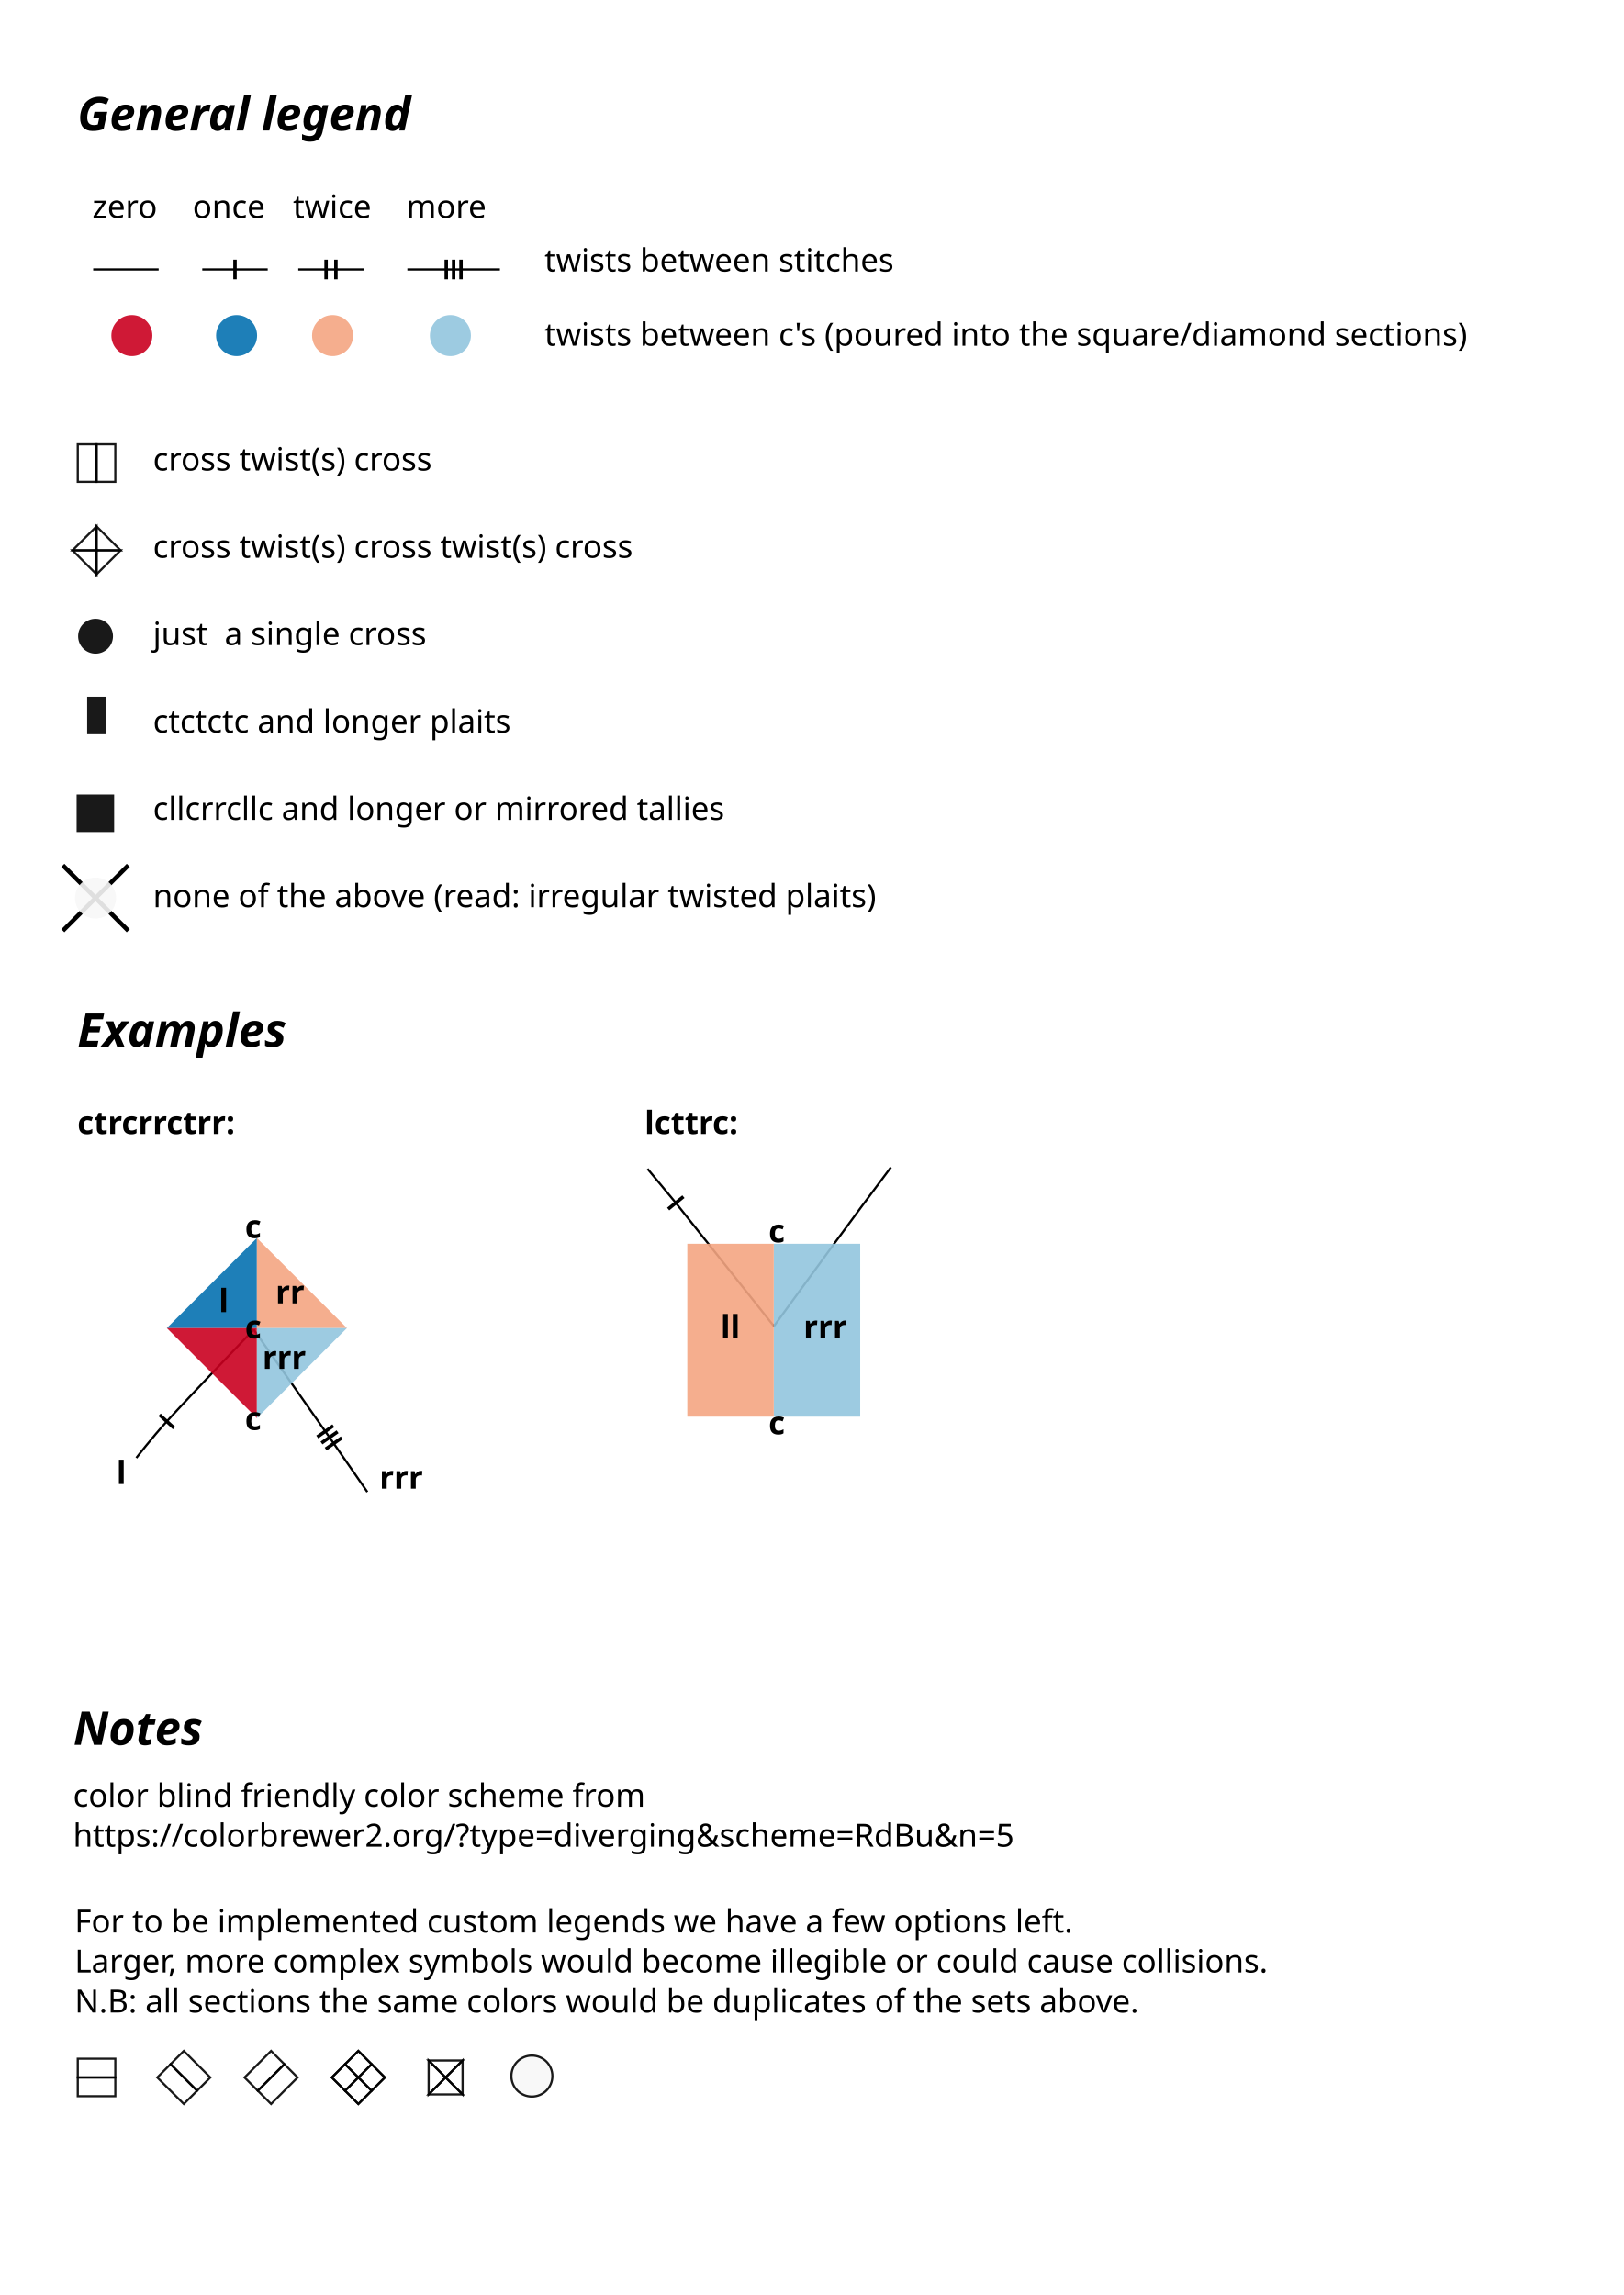
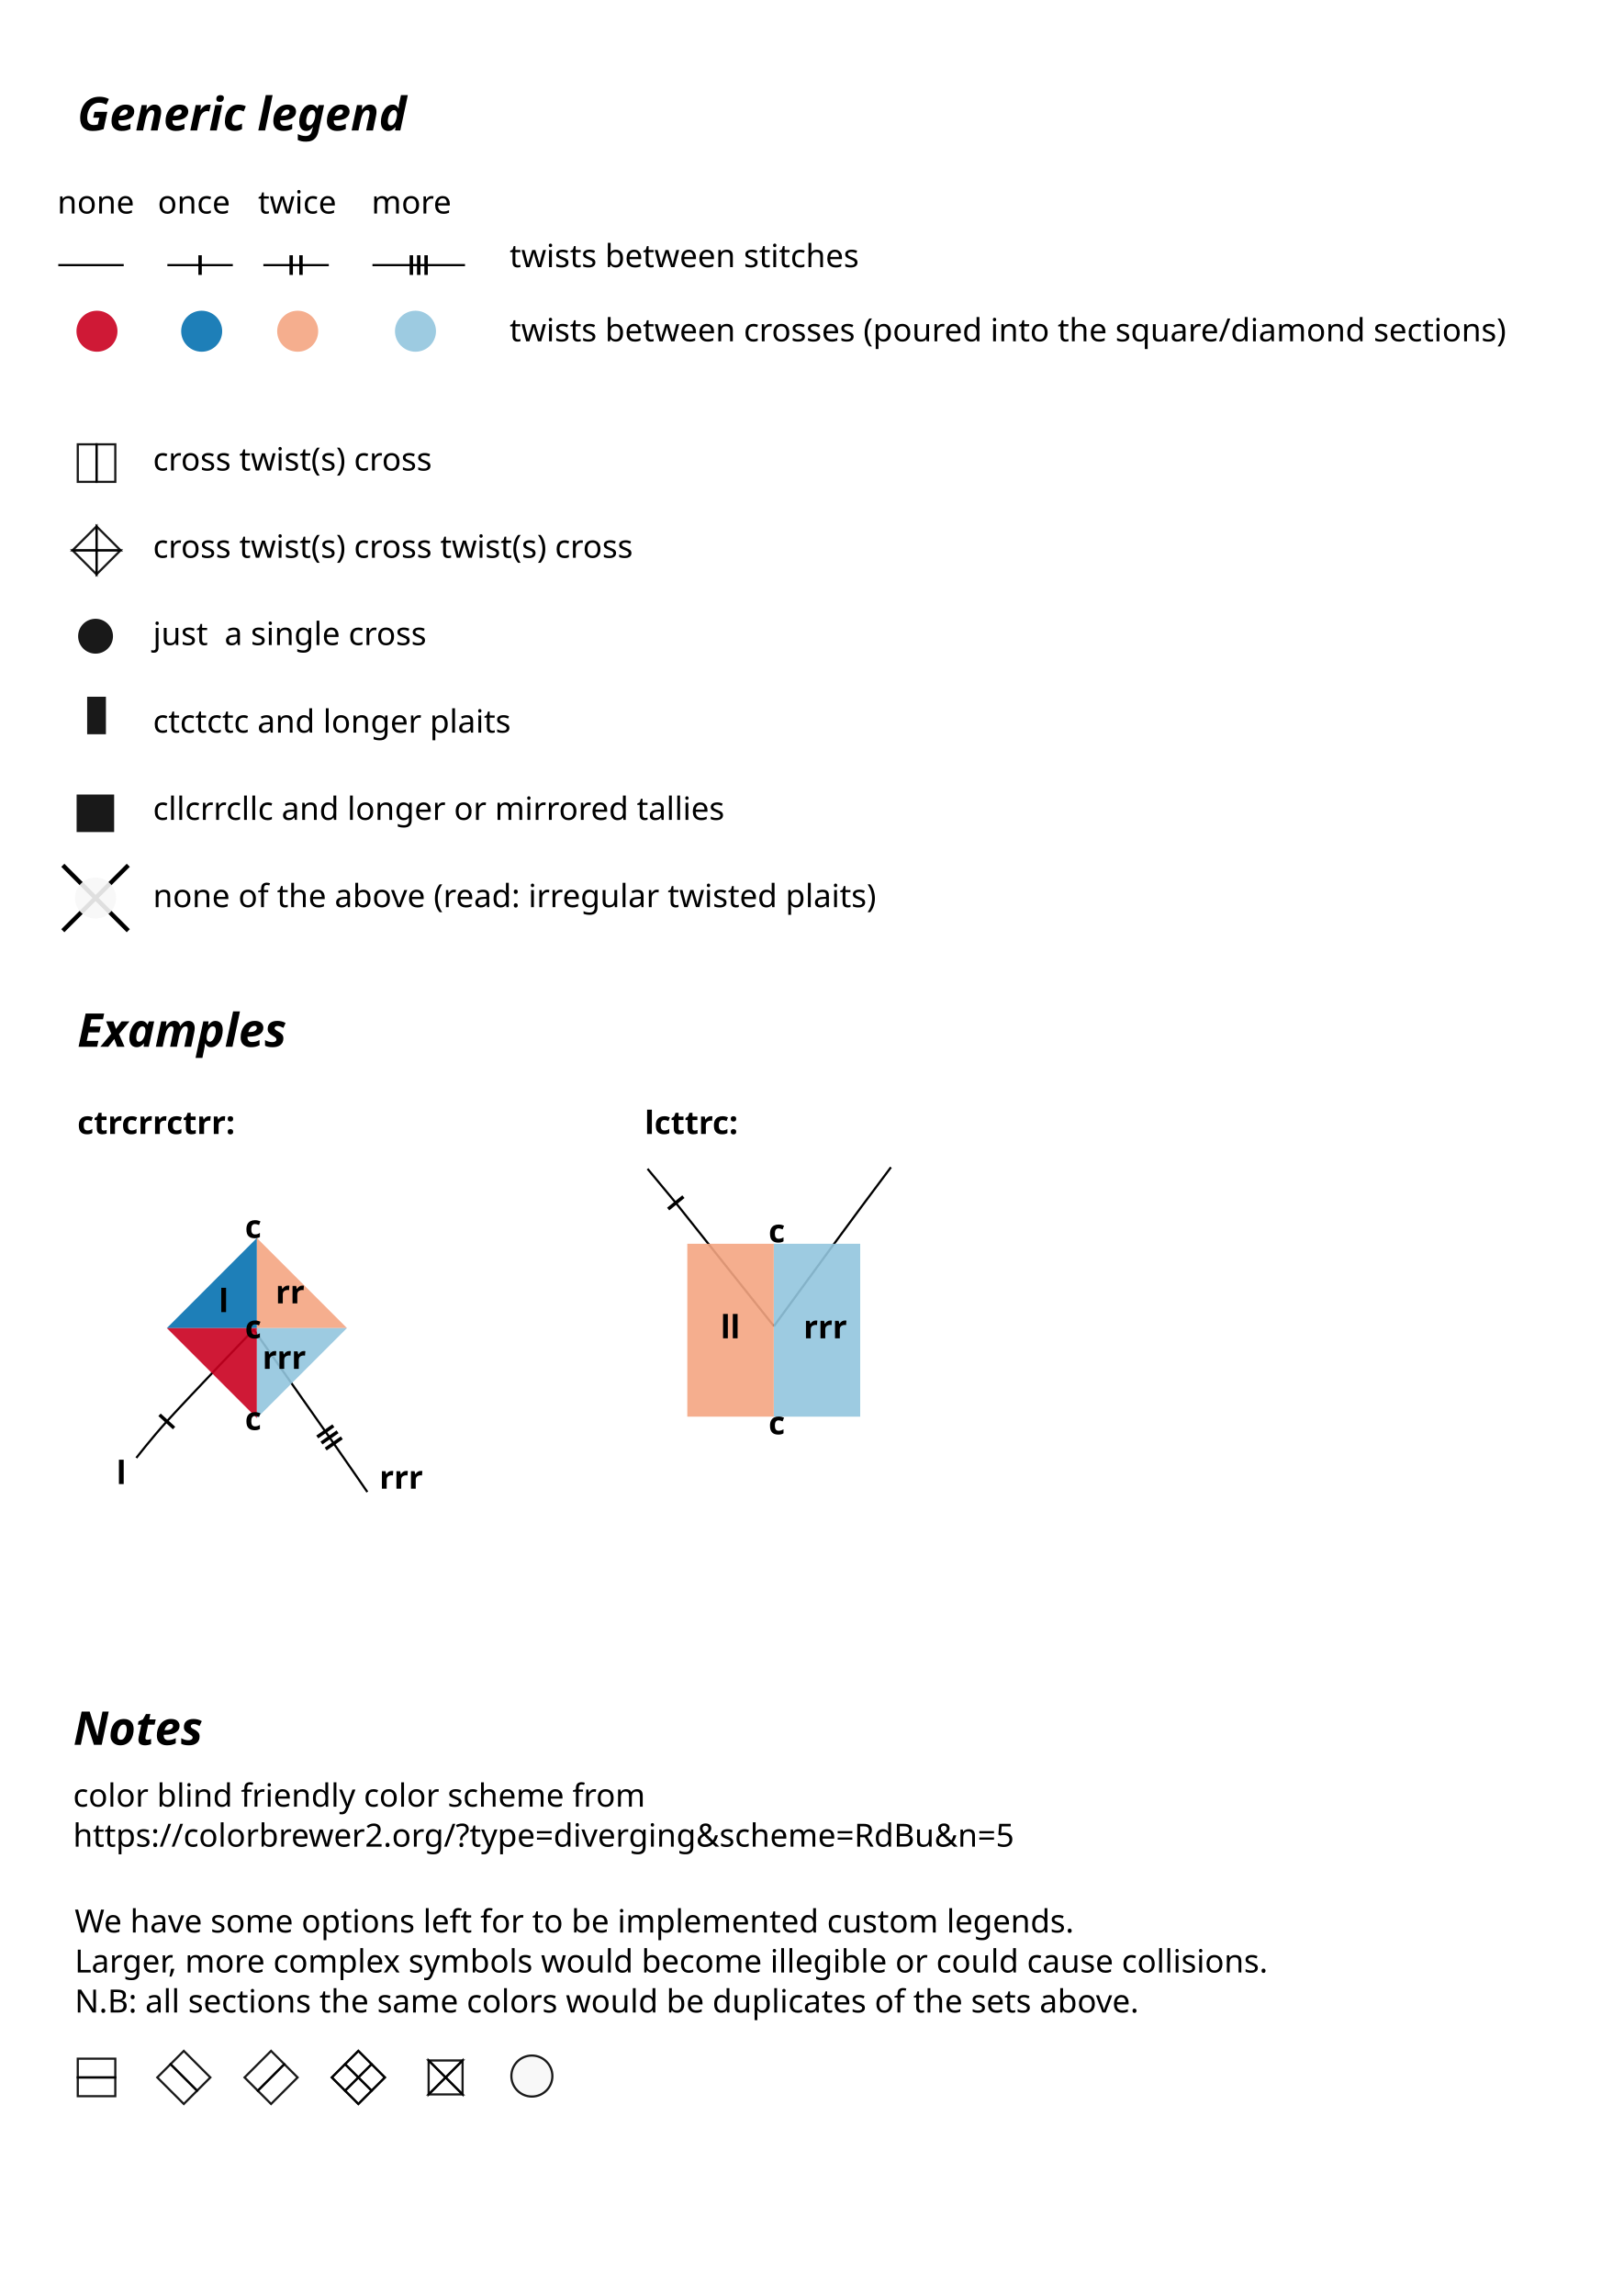
<svg xmlns="http://www.w3.org/2000/svg" id="svg2" version="1.1" width="744" height="1052">
-   <path class="node" d="m 117.844,153.829 a 9.4,9.4 0 0 1 -9.4,9.4 9.4,9.4 0 0 1 -9.4,-9.4 9.4,9.4 0 0 1 9.4,-9.4 9.4,9.4 0 0 1 9.4,9.4 z" style="opacity:0.9;fill:#0571b0;fill-opacity:1;stroke:none;stroke-width:2" id="path1147">
+   <path class="node" d="m 101.844,151.829 a 9.4,9.4 0 0 1 -9.4,9.4 9.4,9.4 0 0 1 -9.4,-9.4 9.4,9.4 0 0 1 9.4,-9.4 9.4,9.4 0 0 1 9.4,9.4 z" style="opacity:0.9;fill:#0571b0;fill-opacity:1;stroke:none;stroke-width:2" id="path1147">
    </path>
  <path class="link" d="m 62.497,668.283 c 0,0 6.953,-9.008 13.961,-16.721 10.862,-11.954 39.829,-42.104 39.829,-42.104" style="fill:none;stroke:#000000;stroke-width:1;stroke-miterlimit:4;stroke-dasharray:none;marker-mid:url(#twist-1-5)" id="path984" />
  <path class="link" d="m 168.376,683.912 c 0,0 -9.035,-13.14 -17.333,-25.026 C 141.999,645.93 116.287,609.459 116.287,609.459" style="fill:none;stroke:#000000;stroke-width:1;stroke-miterlimit:4;stroke-dasharray:none;marker-mid:url(#twist-3-0-8)" id="path986" />
  <path class="link" d="m 296.814,535.774 12.95,15.6 44.972,56.524" style="fill:none;stroke:#000000;stroke-width:1;stroke-miterlimit:4;stroke-dasharray:none;marker-mid:url(#twist-1-5)" id="path974" />
  <path class="link" d="m 408.376,535.063 c -18.144,24.084 -35.843,48.496 -53.64,72.835" id="path976" style="fill:none;stroke:#000000;stroke-width:1;stroke-miterlimit:4;stroke-dasharray:none;marker-mid:url(#twist-3-0-8)" />
  <g class="node" transform="matrix(2,0,0,2,43.71917,372.8033)" id="g7077-5">
    <path d="M -4.3,-4.3 H 4.3 V 4.3 H -4.3 Z" style="opacity:0.9;fill:#000000;stroke:none" id="path7075-6" />
  </g>
  <defs id="defs842">
    <rect x="360.815" y="426.521" width="79.3" height="39.65" id="rect1094" />
    <marker id="twist-1-5" viewBox="-2 -2 4 4" markerWidth="9" markerHeight="9" orient="auto" markerUnits="userSpaceOnUse">
      <path d="M 0,2 V -2" fill="#000000" stroke="#000000" stroke-width="0.7px" id="path4491" />
    </marker>
    <marker id="twist-2-3" viewBox="-2 -2 4 4" markerWidth="9" markerHeight="9" orient="auto" markerUnits="userSpaceOnUse">
      <path d="M -1,2 V -2 M 1,2 V -2" fill="#000000" stroke="#000000" stroke-width="0.7px" id="path4494" />
    </marker>
    <marker id="twist-3-0-8" viewBox="-2 -2 4 4" markerWidth="9" markerHeight="9" orient="auto" markerUnits="userSpaceOnUse">
      <path d="m -1.5,2 v -4 m 3,4 V -2 M 0,2 v -4" fill="#000000" stroke="#000000" stroke-width="0.7px" id="path4497-4" />
    </marker>
  </defs>
-   <text xml:space="preserve" style="font-size:14.667px;line-height:1.25;font-family:sans-serif" x="42.289" y="99.878" id="text2181">
-     <tspan id="tspan2179" x="42.289" y="99.878">zero</tspan>
+   <text xml:space="preserve" style="font-size:14.667px;line-height:1.25;font-family:sans-serif" x="26.289" y="97.878" id="text2181">
+     <tspan id="tspan2179" x="26.289" y="97.878">none</tspan>
  </text>
-   <text xml:space="preserve" style="font-size:14.667px;line-height:1.25;font-family:sans-serif" x="88.289" y="99.878" id="text2185">
-     <tspan id="tspan2183" x="88.289" y="99.878">once</tspan>
+   <text xml:space="preserve" style="font-size:14.667px;line-height:1.25;font-family:sans-serif" x="72.289" y="97.878" id="text2185">
+     <tspan id="tspan2183" x="72.289" y="97.878">once</tspan>
  </text>
-   <text xml:space="preserve" style="font-size:14.667px;line-height:1.25;font-family:sans-serif" x="134.289" y="99.878" id="text2189">
-     <tspan id="tspan2187" x="134.289" y="99.878">twice</tspan>
+   <text xml:space="preserve" style="font-size:14.667px;line-height:1.25;font-family:sans-serif" x="118.289" y="97.878" id="text2189">
+     <tspan id="tspan2187" x="118.289" y="97.878">twice</tspan>
  </text>
-   <text xml:space="preserve" style="font-size:14.667px;line-height:1.25;font-family:sans-serif" x="186.289" y="99.878" id="text2193">
-     <tspan id="tspan2191" x="186.289" y="99.878">more</tspan>
+   <text xml:space="preserve" style="font-size:14.667px;line-height:1.25;font-family:sans-serif" x="170.289" y="97.878" id="text2193">
+     <tspan id="tspan2191" x="170.289" y="97.878">more</tspan>
  </text>
  <text xml:space="preserve" id="text1092" style="font-size:14.667px;line-height:1.25;font-family:sans-serif;white-space:pre;shape-inside:url(#rect1094);" transform="translate(1.244594,-192.2898)" />
  <g class="node" transform="matrix(2,0,0,2,44.25125,252.2722)" id="g6342" style="fill:none;stroke:#000000;stroke-width:0.5;stroke-miterlimit:4;stroke-dasharray:none">
    <path d="M -5.5,0 0,-5.5 V 0 Z" style="opacity:0.9;fill:none;stroke:#000000;stroke-width:0.5;stroke-miterlimit:4;stroke-dasharray:none" id="path6334" />
    <path d="M 5.5,0 0,-5.5 V 0 Z" style="opacity:0.9;fill:none;stroke:#000000;stroke-width:0.5;stroke-miterlimit:4;stroke-dasharray:none" id="path6336" />
    <path d="M -5.5,0 0,5.5 V 0 Z" style="opacity:0.9;fill:none;stroke:#000000;stroke-width:0.5;stroke-miterlimit:4;stroke-dasharray:none" id="path6338" />
    <path d="M 5.5,0 0,5.5 V 0 Z" style="opacity:0.9;fill:none;stroke:#000000;stroke-width:0.5;stroke-miterlimit:4;stroke-dasharray:none" id="path6340" />
  </g>
  <text xml:space="preserve" style="font-size:14.667px;line-height:1.25;font-family:sans-serif" x="70.127" y="215.678" id="text6346">
    <tspan id="tspan6344" x="70.127" y="215.678">cross twist(s) cross</tspan>
  </text>
  <text xml:space="preserve" style="font-size:14.667px;line-height:1.25;font-family:sans-serif" x="70.127" y="335.826" id="text6372">
    <tspan id="tspan6370" x="70.127" y="335.826">ctctctc and longer plaits</tspan>
  </text>
-   <path class="link" d="m 229.143,123.523 h -21.213 -21.213" style="fill:none;stroke:#000000;stroke-width:1;stroke-miterlimit:4;stroke-dasharray:none;marker-mid:url(#twist-3-0-8)" id="path4534-4" />
-   <path class="link" d="m 166.716,123.523 h -15 -15" style="fill:none;stroke:#000000;stroke-width:1;stroke-miterlimit:4;stroke-dasharray:none;marker-mid:url(#twist-2-3)" id="path6580" />
-   <path class="link" d="m 92.716,123.523 h 15 15" style="fill:none;stroke:#000000;stroke-width:1;stroke-miterlimit:4;stroke-dasharray:none;marker-mid:url(#twist-1-5)" id="path6582" />
-   <path class="link" d="m 72.716,123.523 h -30" style="fill:none;stroke:#000000;stroke-width:1;stroke-miterlimit:4;stroke-dasharray:none" id="path6584" />
+   <path class="link" d="m 213.143,121.523 h -21.213 -21.213" style="fill:none;stroke:#000000;stroke-width:1;stroke-miterlimit:4;stroke-dasharray:none;marker-mid:url(#twist-3-0-8)" id="path4534-4" />
+   <path class="link" d="m 150.716,121.523 h -15 -15" style="fill:none;stroke:#000000;stroke-width:1;stroke-miterlimit:4;stroke-dasharray:none;marker-mid:url(#twist-2-3)" id="path6580" />
+   <path class="link" d="m 76.716,121.523 h 15 15" style="fill:none;stroke:#000000;stroke-width:1;stroke-miterlimit:4;stroke-dasharray:none;marker-mid:url(#twist-1-5)" id="path6582" />
+   <path class="link" d="m 56.716,121.523 h -30" style="fill:none;stroke:#000000;stroke-width:1;stroke-miterlimit:4;stroke-dasharray:none" id="path6584" />
  <g class="node" transform="matrix(-2,0,0,2,44.25125,212.2722)" id="g8519" style="fill:none;stroke:#000000;stroke-width:0.5;stroke-miterlimit:4;stroke-dasharray:none">
    <path d="M -4.3,-4.3 H 0 v 8.6 h -4.3 z" style="opacity:0.9;fill:none;stroke:#000000;stroke-width:0.5;stroke-miterlimit:4;stroke-dasharray:none" id="path8515" />
    <path d="M 0,-4.3 H 4.3 V 4.3 H 0 Z" style="opacity:0.9;fill:none;fill-opacity:1;stroke:#000000;stroke-width:0.5;stroke-miterlimit:4;stroke-dasharray:none" id="path8517" />
  </g>
-   <text xml:space="preserve" style="font-size:14.667px;line-height:1.25;font-family:sans-serif" x="249.599" y="158.462" id="text8523">
-     <tspan id="tspan8521" x="249.599" y="158.462">twists between c's (poured into the square/diamond sections)</tspan>
+   <text xml:space="preserve" style="font-size:14.667px;line-height:1.25;font-family:sans-serif" x="233.599" y="156.462" id="text8523">
+     <tspan id="tspan8521" x="233.599" y="156.462">twists between crosses (poured into the square/diamond sections)</tspan>
  </text>
  <path class="link" d="m 28.799,396.634 15,15" style="fill:none;stroke:#000000;stroke-width:2px" id="path8525" />
  <path class="link" d="m 58.799,396.634 -15,15" style="fill:none;stroke:#000000;stroke-width:2px" id="path8531" />
  <path class="link" d="m 28.799,426.634 15,-15" style="fill:none;stroke:#000000;stroke-width:2px" id="path8533" />
  <path class="link" d="m 58.799,426.634 -15,-15" style="fill:none;stroke:#000000;stroke-width:2px" id="path8535" />
  <path class="node" d="m 53.199,411.634 a 9.4,9.4 0 0 1 -9.4,9.4 9.4,9.4 0 0 1 -9.4,-9.4 9.4,9.4 0 0 1 9.4,-9.4 9.4,9.4 0 0 1 9.4,9.4 z" style="opacity:0.9;fill:#f7f7f7;stroke:none;stroke-width:2" id="path8529">
    </path>
  <text xml:space="preserve" style="font-size:14.667px;line-height:1.25;font-family:sans-serif" x="70.127" y="415.826" id="text8539">
    <tspan id="tspan8537" x="70.127" y="415.826">none of the above (read: irregular twisted plaits)</tspan>
  </text>
  <text xml:space="preserve" style="font-size:14.667px;line-height:1.25;font-family:sans-serif" x="70.127" y="375.826" id="text1077">
    <tspan id="tspan1075" x="70.127" y="375.826">cllcrrcllc and longer or mirrored tallies</tspan>
  </text>
  <path d="m 39.951,319.372 h 8.6 v 17.2 h -8.6 z" style="opacity:0.9;fill:#000000;stroke:none;stroke-width:2" id="path1097" />
-   <path class="node" d="m 69.844,153.829 a 9.4,9.4 0 0 1 -9.4,9.4 9.4,9.4 0 0 1 -9.4,-9.4 9.4,9.4 0 0 1 9.4,-9.4 9.4,9.4 0 0 1 9.4,9.4 z" style="opacity:0.9;fill:#ca0020;fill-opacity:1;stroke:none;stroke-width:2" id="path1135">
+   <path class="node" d="m 53.844,151.829 a 9.4,9.4 0 0 1 -9.4,9.4 9.4,9.4 0 0 1 -9.4,-9.4 9.4,9.4 0 0 1 9.4,-9.4 9.4,9.4 0 0 1 9.4,9.4 z" style="opacity:0.9;fill:#ca0020;fill-opacity:1;stroke:none;stroke-width:2" id="path1135">
    </path>
-   <path class="node" d="m 161.844,153.829 a 9.4,9.4 0 0 1 -9.4,9.4 9.4,9.4 0 0 1 -9.4,-9.4 9.4,9.4 0 0 1 9.4,-9.4 9.4,9.4 0 0 1 9.4,9.4 z" style="opacity:0.9;fill:#f4a582;fill-opacity:1;stroke:none;stroke-width:2" id="path1139">
+   <path class="node" d="m 145.844,151.829 a 9.4,9.4 0 0 1 -9.4,9.4 9.4,9.4 0 0 1 -9.4,-9.4 9.4,9.4 0 0 1 9.4,-9.4 9.4,9.4 0 0 1 9.4,9.4 z" style="opacity:0.9;fill:#f4a582;fill-opacity:1;stroke:none;stroke-width:2" id="path1139">
    </path>
-   <path class="node" d="m 215.844,153.829 a 9.4,9.4 0 0 1 -9.4,9.4 9.4,9.4 0 0 1 -9.4,-9.4 9.4,9.4 0 0 1 9.4,-9.4 9.4,9.4 0 0 1 9.4,9.4 z" style="opacity:0.9;fill:#92c5de;fill-opacity:1;stroke:none;stroke-width:2" id="path1143">
+   <path class="node" d="m 199.844,151.829 a 9.4,9.4 0 0 1 -9.4,9.4 9.4,9.4 0 0 1 -9.4,-9.4 9.4,9.4 0 0 1 9.4,-9.4 9.4,9.4 0 0 1 9.4,9.4 z" style="opacity:0.9;fill:#92c5de;fill-opacity:1;stroke:none;stroke-width:2" id="path1143">
    </path>
  <text xml:space="preserve" style="font-size:14.667px;line-height:1.25;font-family:sans-serif" x="33.488" y="828.15" id="text1151">
    <tspan id="tspan1149" x="33.488" y="828.15">color blind friendly color scheme from</tspan>
    <tspan x="33.488" y="846.484" id="tspan1153">https://colorbrewer2.org/?type=diverging&amp;scheme=RdBu&amp;n=5</tspan>
  </text>
  <g class="node" transform="matrix(7.506168,0,0,7.506168,117.7512,608.7722)" id="g942">
    <path d="M -5.5,0 0,-5.5 V 0 Z" style="opacity:0.9;fill:#0571b0;stroke:none" id="path934" />
    <path d="M 5.5,0 0,-5.5 V 0 Z" style="opacity:0.9;fill:#f4a582;stroke:none" id="path936" />
    <path d="M -5.5,0 0,5.5 V 0 Z" style="opacity:0.9;fill:#ca0020;stroke:none" id="path938" />
    <path d="M 5.5,0 0,5.5 V 0 Z" style="opacity:0.9;fill:#92c5de;stroke:none" id="path940" />
  </g>
  <text xml:space="preserve" style="font-style:normal;font-variant:normal;font-weight:bold;font-stretch:normal;font-size:14.667px;line-height:1.25;font-family:sans-serif;-inkscape-font-specification:'sans-serif Bold'" x="112.291" y="567.462" id="text958">
    <tspan id="tspan956" x="112.291" y="567.462">c</tspan>
  </text>
  <text xml:space="preserve" style="font-style:normal;font-variant:normal;font-weight:bold;font-stretch:normal;font-size:14.667px;line-height:1.25;font-family:sans-serif;-inkscape-font-specification:'sans-serif Bold'" x="112.291" y="655.462" id="text962">
    <tspan id="tspan960" x="112.291" y="655.462">c</tspan>
  </text>
  <text xml:space="preserve" style="font-style:normal;font-variant:normal;font-weight:bold;font-stretch:normal;font-size:14.667px;line-height:1.25;font-family:sans-serif;-inkscape-font-specification:'sans-serif Bold'" x="112.291" y="613.462" id="text966">
    <tspan id="tspan964" x="112.291" y="613.462">c</tspan>
  </text>
  <text xml:space="preserve" style="font-style:normal;font-variant:normal;font-weight:bold;font-stretch:normal;font-size:14.667px;line-height:1.25;font-family:sans-serif;-inkscape-font-specification:'sans-serif Bold'" x="100.291" y="601.462" id="text970">
    <tspan id="tspan968" x="100.291" y="601.462">l</tspan>
  </text>
  <text xml:space="preserve" style="font-style:normal;font-variant:normal;font-weight:bold;font-stretch:normal;font-size:14.667px;line-height:1.25;font-family:sans-serif;-inkscape-font-specification:'sans-serif Bold'" x="126.291" y="597.462" id="text974">
    <tspan id="tspan972" x="126.291" y="597.462">rr</tspan>
  </text>
  <text xml:space="preserve" style="font-style:normal;font-variant:normal;font-weight:bold;font-stretch:normal;font-size:14.667px;line-height:1.25;font-family:sans-serif;-inkscape-font-specification:'sans-serif Bold'" x="120.291" y="627.462" id="text978">
    <tspan id="tspan976" x="120.291" y="627.462">rrr</tspan>
  </text>
  <text xml:space="preserve" style="font-style:normal;font-variant:normal;font-weight:bold;font-stretch:normal;font-size:14.667px;line-height:1.25;font-family:sans-serif;-inkscape-font-specification:'sans-serif Bold'" x="35.47" y="519.811" id="text982">
    <tspan id="tspan980" x="35.47" y="519.811">ctrcrrctrr:</tspan>
  </text>
  <text xml:space="preserve" style="font-style:normal;font-variant:normal;font-weight:bold;font-stretch:normal;font-size:14.667px;line-height:1.25;font-family:sans-serif;-inkscape-font-specification:'sans-serif Bold'" x="173.919" y="682.402" id="text990">
    <tspan id="tspan988" x="173.919" y="682.402">rrr</tspan>
  </text>
  <text xml:space="preserve" style="font-style:normal;font-variant:normal;font-weight:bold;font-stretch:normal;font-size:14.667px;line-height:1.25;font-family:sans-serif;-inkscape-font-specification:'sans-serif Bold'" x="53.373" y="680.271" id="text994">
    <tspan id="tspan992" x="53.373" y="680.271">l</tspan>
  </text>
  <g class="node" transform="matrix(-9.216171,0,0,9.216171,354.6694,609.754)" id="g964">
    <path d="M -4.3,-4.3 H 0 v 8.6 h -4.3 z" style="opacity:0.9;fill:#92c5de;stroke:none" id="path960" />
    <path d="M 0,-4.3 H 4.3 V 4.3 H 0 Z" style="opacity:0.9;fill:#f4a582;fill-opacity:1;stroke:none" id="path962" />
  </g>
  <text xml:space="preserve" style="font-style:normal;font-variant:normal;font-weight:bold;font-stretch:normal;font-size:14.667px;line-height:1.25;font-family:sans-serif;-inkscape-font-specification:'sans-serif Bold'" x="352.291" y="569.462" id="text968">
    <tspan id="tspan966" x="352.291" y="569.462">c</tspan>
  </text>
  <text xml:space="preserve" style="font-style:normal;font-variant:normal;font-weight:bold;font-stretch:normal;font-size:14.667px;line-height:1.25;font-family:sans-serif;-inkscape-font-specification:'sans-serif Bold'" x="352.291" y="657.462" id="text972">
    <tspan id="tspan970" x="352.291" y="657.462">c</tspan>
  </text>
  <text xml:space="preserve" style="font-style:normal;font-variant:normal;font-weight:bold;font-stretch:normal;font-size:14.667px;line-height:1.25;font-family:sans-serif;-inkscape-font-specification:'sans-serif Bold'" x="295.47" y="519.811" id="text980">
    <tspan id="tspan978" x="295.47" y="519.811">lcttrc:</tspan>
  </text>
  <text xml:space="preserve" style="font-style:normal;font-variant:normal;font-weight:bold;font-stretch:normal;font-size:14.667px;line-height:1.25;font-family:sans-serif;-inkscape-font-specification:'sans-serif Bold'" x="368.291" y="613.462" id="text984">
    <tspan id="tspan982" x="368.291" y="613.462">rrr</tspan>
  </text>
  <text xml:space="preserve" style="font-style:normal;font-variant:normal;font-weight:bold;font-stretch:normal;font-size:14.667px;line-height:1.25;font-family:sans-serif;-inkscape-font-specification:'sans-serif Bold'" x="330.291" y="613.462" id="text988">
    <tspan id="tspan986" x="330.291" y="613.462">ll</tspan>
  </text>
-   <text xml:space="preserve" style="font-size:14.667px;line-height:1.25;font-family:sans-serif" x="249.599" y="124.462" id="text976">
-     <tspan id="tspan974" x="249.599" y="124.462">twists between stitches</tspan>
+   <text xml:space="preserve" style="font-size:14.667px;line-height:1.25;font-family:sans-serif" x="233.599" y="122.462" id="text976">
+     <tspan id="tspan974" x="233.599" y="122.462">twists between stitches</tspan>
  </text>
  <g class="node" transform="matrix(1.414214,1.414214,-1.414214,1.414214,204.2512,952.2722)" id="g1009" style="fill:none;stroke:#000000;stroke-width:0.5;stroke-miterlimit:4;stroke-dasharray:none">
    <path d="M -5.5,0 0,-5.5 V 0 Z" style="opacity:0.9;fill:none;stroke:#000000;stroke-width:0.5;stroke-miterlimit:4;stroke-dasharray:none" id="path1001" />
    <path d="M 5.5,0 0,-5.5 V 0 Z" style="opacity:0.9;fill:none;stroke:#000000;stroke-width:0.5;stroke-miterlimit:4;stroke-dasharray:none" id="path1003" />
    <path d="M -5.5,0 0,5.5 V 0 Z" style="opacity:0.9;fill:none;stroke:#000000;stroke-width:0.5;stroke-miterlimit:4;stroke-dasharray:none" id="path1005" />
    <path d="M 5.5,0 0,5.5 V 0 Z" style="opacity:0.9;fill:none;stroke:#000000;stroke-width:0.5;stroke-miterlimit:4;stroke-dasharray:none" id="path1007" />
  </g>
  <g class="node" transform="matrix(0,-2,-2,0,44.25125,952.2722)" id="g1017" style="fill:none;stroke:#000000;stroke-width:0.5;stroke-miterlimit:4;stroke-dasharray:none">
    <path d="M -4.3,-4.3 H 0 v 8.6 h -4.3 z" style="opacity:0.9;fill:none;stroke:#000000;stroke-width:0.5;stroke-miterlimit:4;stroke-dasharray:none" id="path1013" />
    <path d="M 0,-4.3 H 4.3 V 4.3 H 0 Z" style="opacity:0.9;fill:none;fill-opacity:1;stroke:#000000;stroke-width:0.5;stroke-miterlimit:4;stroke-dasharray:none" id="path1015" />
  </g>
  <g class="node" transform="matrix(1.414214,-1.414214,-1.414214,-1.414214,84.25125,952.2722)" id="g1025" style="fill:none;stroke:#000000;stroke-width:0.5;stroke-miterlimit:4;stroke-dasharray:none">
    <path d="M -4.3,-4.3 H 0 v 8.6 h -4.3 z" style="opacity:0.9;fill:none;stroke:#000000;stroke-width:0.5;stroke-miterlimit:4;stroke-dasharray:none" id="path1021" />
    <path d="M 0,-4.3 H 4.3 V 4.3 H 0 Z" style="opacity:0.9;fill:none;fill-opacity:1;stroke:#000000;stroke-width:0.5;stroke-miterlimit:4;stroke-dasharray:none" id="path1023" />
  </g>
  <g class="node" transform="matrix(-1.414214,-1.414214,-1.414214,1.414214,124.2512,952.2722)" id="g1033" style="fill:none;stroke:#000000;stroke-width:0.5;stroke-miterlimit:4;stroke-dasharray:none">
    <path d="M -4.3,-4.3 H 0 v 8.6 h -4.3 z" style="opacity:0.9;fill:none;stroke:#000000;stroke-width:0.5;stroke-miterlimit:4;stroke-dasharray:none" id="path1029" />
    <path d="M 0,-4.3 H 4.3 V 4.3 H 0 Z" style="opacity:0.9;fill:none;fill-opacity:1;stroke:#000000;stroke-width:0.5;stroke-miterlimit:4;stroke-dasharray:none" id="path1031" />
  </g>
  <g class="node" transform="matrix(1.414214,-1.414214,-1.414214,-1.414214,164.2512,952.2722)" id="g1041" style="fill:none;stroke:#000000;stroke-width:0.5;stroke-miterlimit:4;stroke-dasharray:none">
    <path d="M -4.3,-4.3 H 0 v 8.6 h -4.3 z" style="opacity:0.9;fill:none;stroke:#000000;stroke-width:0.5;stroke-miterlimit:4;stroke-dasharray:none" id="path1037" />
    <path d="M 0,-4.3 H 4.3 V 4.3 H 0 Z" style="opacity:0.9;fill:none;fill-opacity:1;stroke:#000000;stroke-width:0.5;stroke-miterlimit:4;stroke-dasharray:none" id="path1039" />
  </g>
  <g class="node" transform="matrix(-1.414214,-1.414214,-1.414214,1.414214,164.2512,952.2722)" id="g1049" style="fill:none;stroke:#000000;stroke-width:0.5;stroke-miterlimit:4;stroke-dasharray:none">
    <path d="M -4.3,-4.3 H 0 v 8.6 h -4.3 z" style="opacity:0.9;fill:none;stroke:#000000;stroke-width:0.5;stroke-miterlimit:4;stroke-dasharray:none" id="path1045" />
    <path d="M 0,-4.3 H 4.3 V 4.3 H 0 Z" style="opacity:0.9;fill:none;fill-opacity:1;stroke:#000000;stroke-width:0.5;stroke-miterlimit:4;stroke-dasharray:none" id="path1047" />
  </g>
  <text xml:space="preserve" style="font-size:14.667px;line-height:1.25;font-family:sans-serif" x="34.24" y="885.826" id="text1053">
-     <tspan x="34.24" y="885.826" id="tspan1034">For to be implemented custom legends we have a few options left.</tspan>
+     <tspan x="34.24" y="885.826" id="tspan1034">We have some options left for to be implemented custom legends.</tspan>
    <tspan x="34.24" y="904.16" id="tspan1011">Larger, more complex symbols would become illegible or could cause collisions.</tspan>
    <tspan x="34.24" y="922.493" id="tspan1013">N.B: all sections the same colors would be duplicates of the sets above. </tspan>
    <tspan x="34.24" y="940.827" id="tspan1007" />
  </text>
  <text xml:space="preserve" style="font-style:italic;font-variant:normal;font-weight:bold;font-stretch:normal;font-size:21.333px;line-height:1.25;font-family:sans-serif;-inkscape-font-specification:'sans-serif Bold Italic'" x="35.47" y="479.811" id="text1057">
    <tspan id="tspan1055" x="35.47" y="479.811">Examples</tspan>
  </text>
  <path class="node" d="m 51.789,291.634 a 7.99,7.99 0 0 1 -7.99,7.99 7.99,7.99 0 0 1 -7.99,-7.99 7.99,7.99 0 0 1 7.99,-7.99 7.99,7.99 0 0 1 7.99,7.99 z" style="opacity:0.9;fill:#000000;stroke:none;stroke-width:1.7" id="path1008">
    </path>
  <text xml:space="preserve" style="font-size:14.667px;line-height:1.25;font-family:sans-serif" x="70.127" y="295.678" id="text1012">
    <tspan x="70.127" y="295.678" id="tspan1018">just  a single cross</tspan>
  </text>
  <text xml:space="preserve" style="font-size:14.667px;line-height:1.25;font-family:sans-serif" x="70.127" y="255.678" id="text1032">
    <tspan id="tspan1030" x="70.127" y="255.678">cross twist(s) cross twist(s) cross</tspan>
  </text>
  <path class="node" d="m 253.199,951.634 a 9.4,9.4 0 0 1 -9.4,9.4 9.4,9.4 0 0 1 -9.4,-9.4 9.4,9.4 0 0 1 9.4,-9.4 9.4,9.4 0 0 1 9.4,9.4 z" style="opacity:0.9;fill:#f7f7f7;stroke:#000000;stroke-width:1;stroke-miterlimit:4;stroke-dasharray:none" id="path1038">
    </path>
  <text xml:space="preserve" style="font-style:italic;font-variant:normal;font-weight:bold;font-stretch:normal;font-size:21.333px;line-height:1.25;font-family:sans-serif;-inkscape-font-specification:'sans-serif Bold Italic'" x="33.625" y="799.811" id="text1001">
    <tspan id="tspan999" x="33.625" y="799.811">Notes</tspan>
  </text>
  <text xml:space="preserve" style="font-style:italic;font-variant:normal;font-weight:bold;font-stretch:normal;font-size:21.333px;line-height:1.25;font-family:sans-serif;-inkscape-font-specification:'sans-serif Bold Italic'" x="35.47" y="59.811" id="text1005">
-     <tspan id="tspan1003" x="35.47" y="59.811">General legend</tspan>
+     <tspan id="tspan1003" x="35.47" y="59.811">Generic legend</tspan>
  </text>
</svg>
